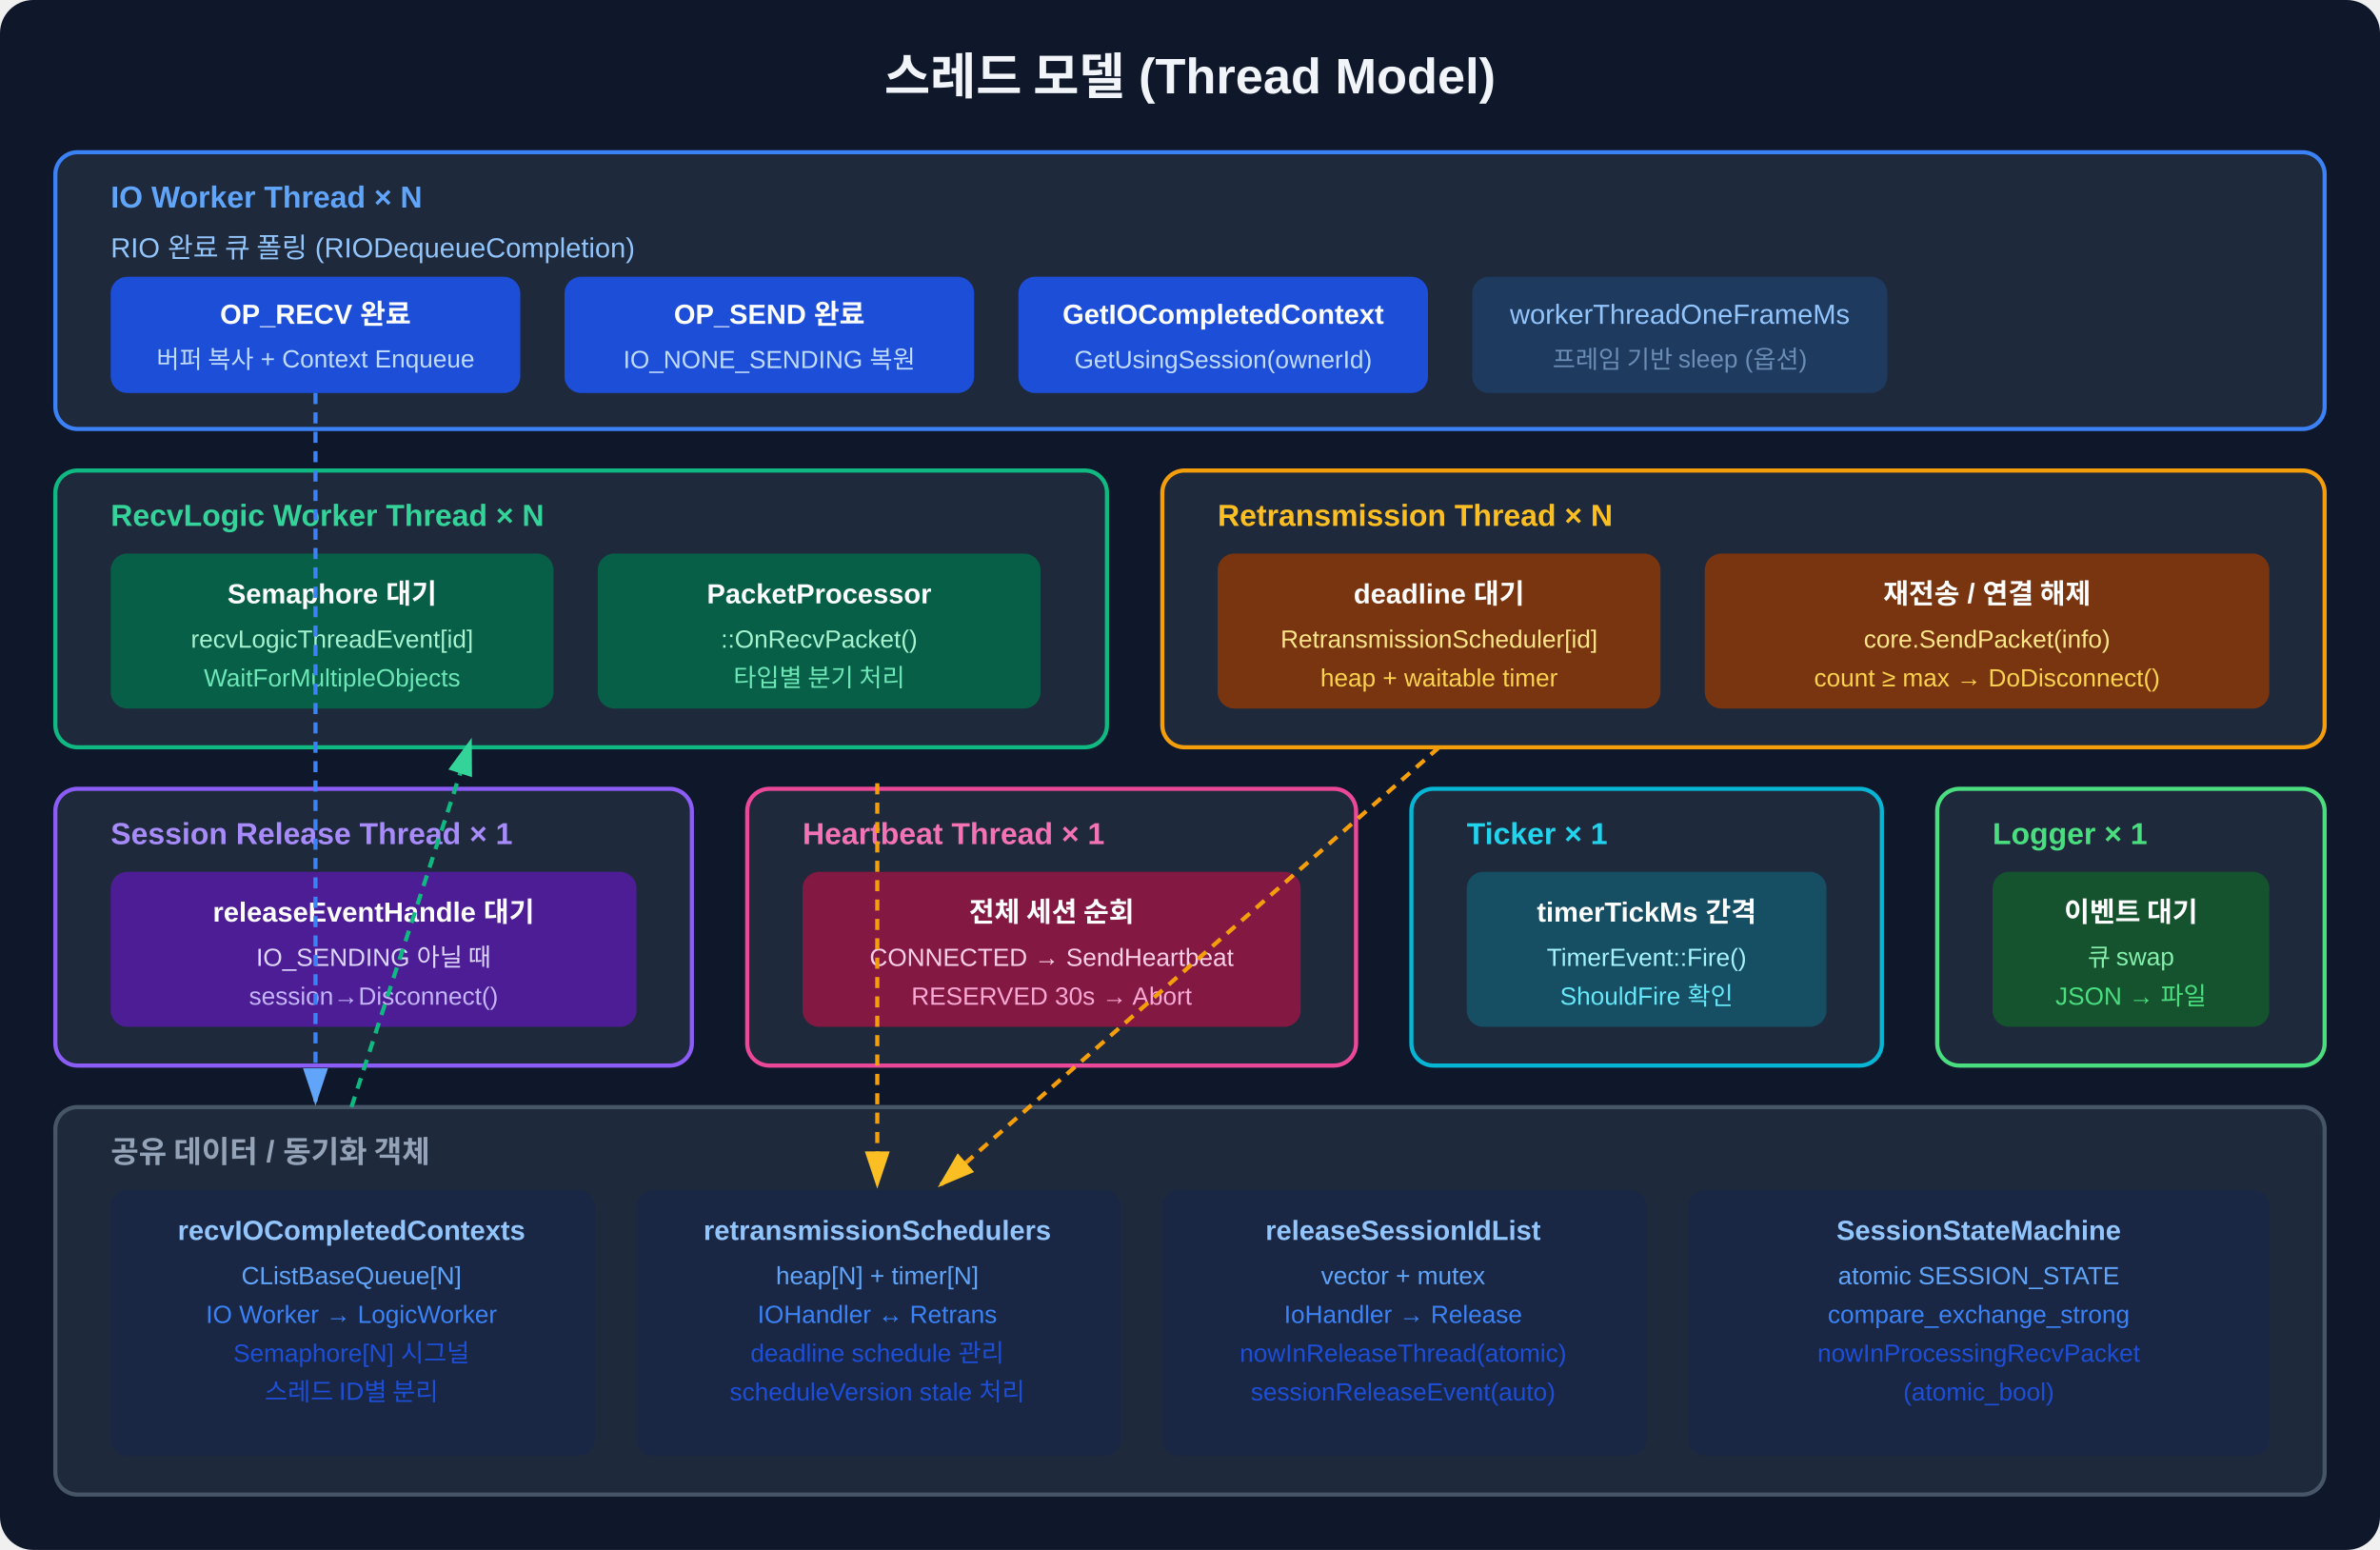
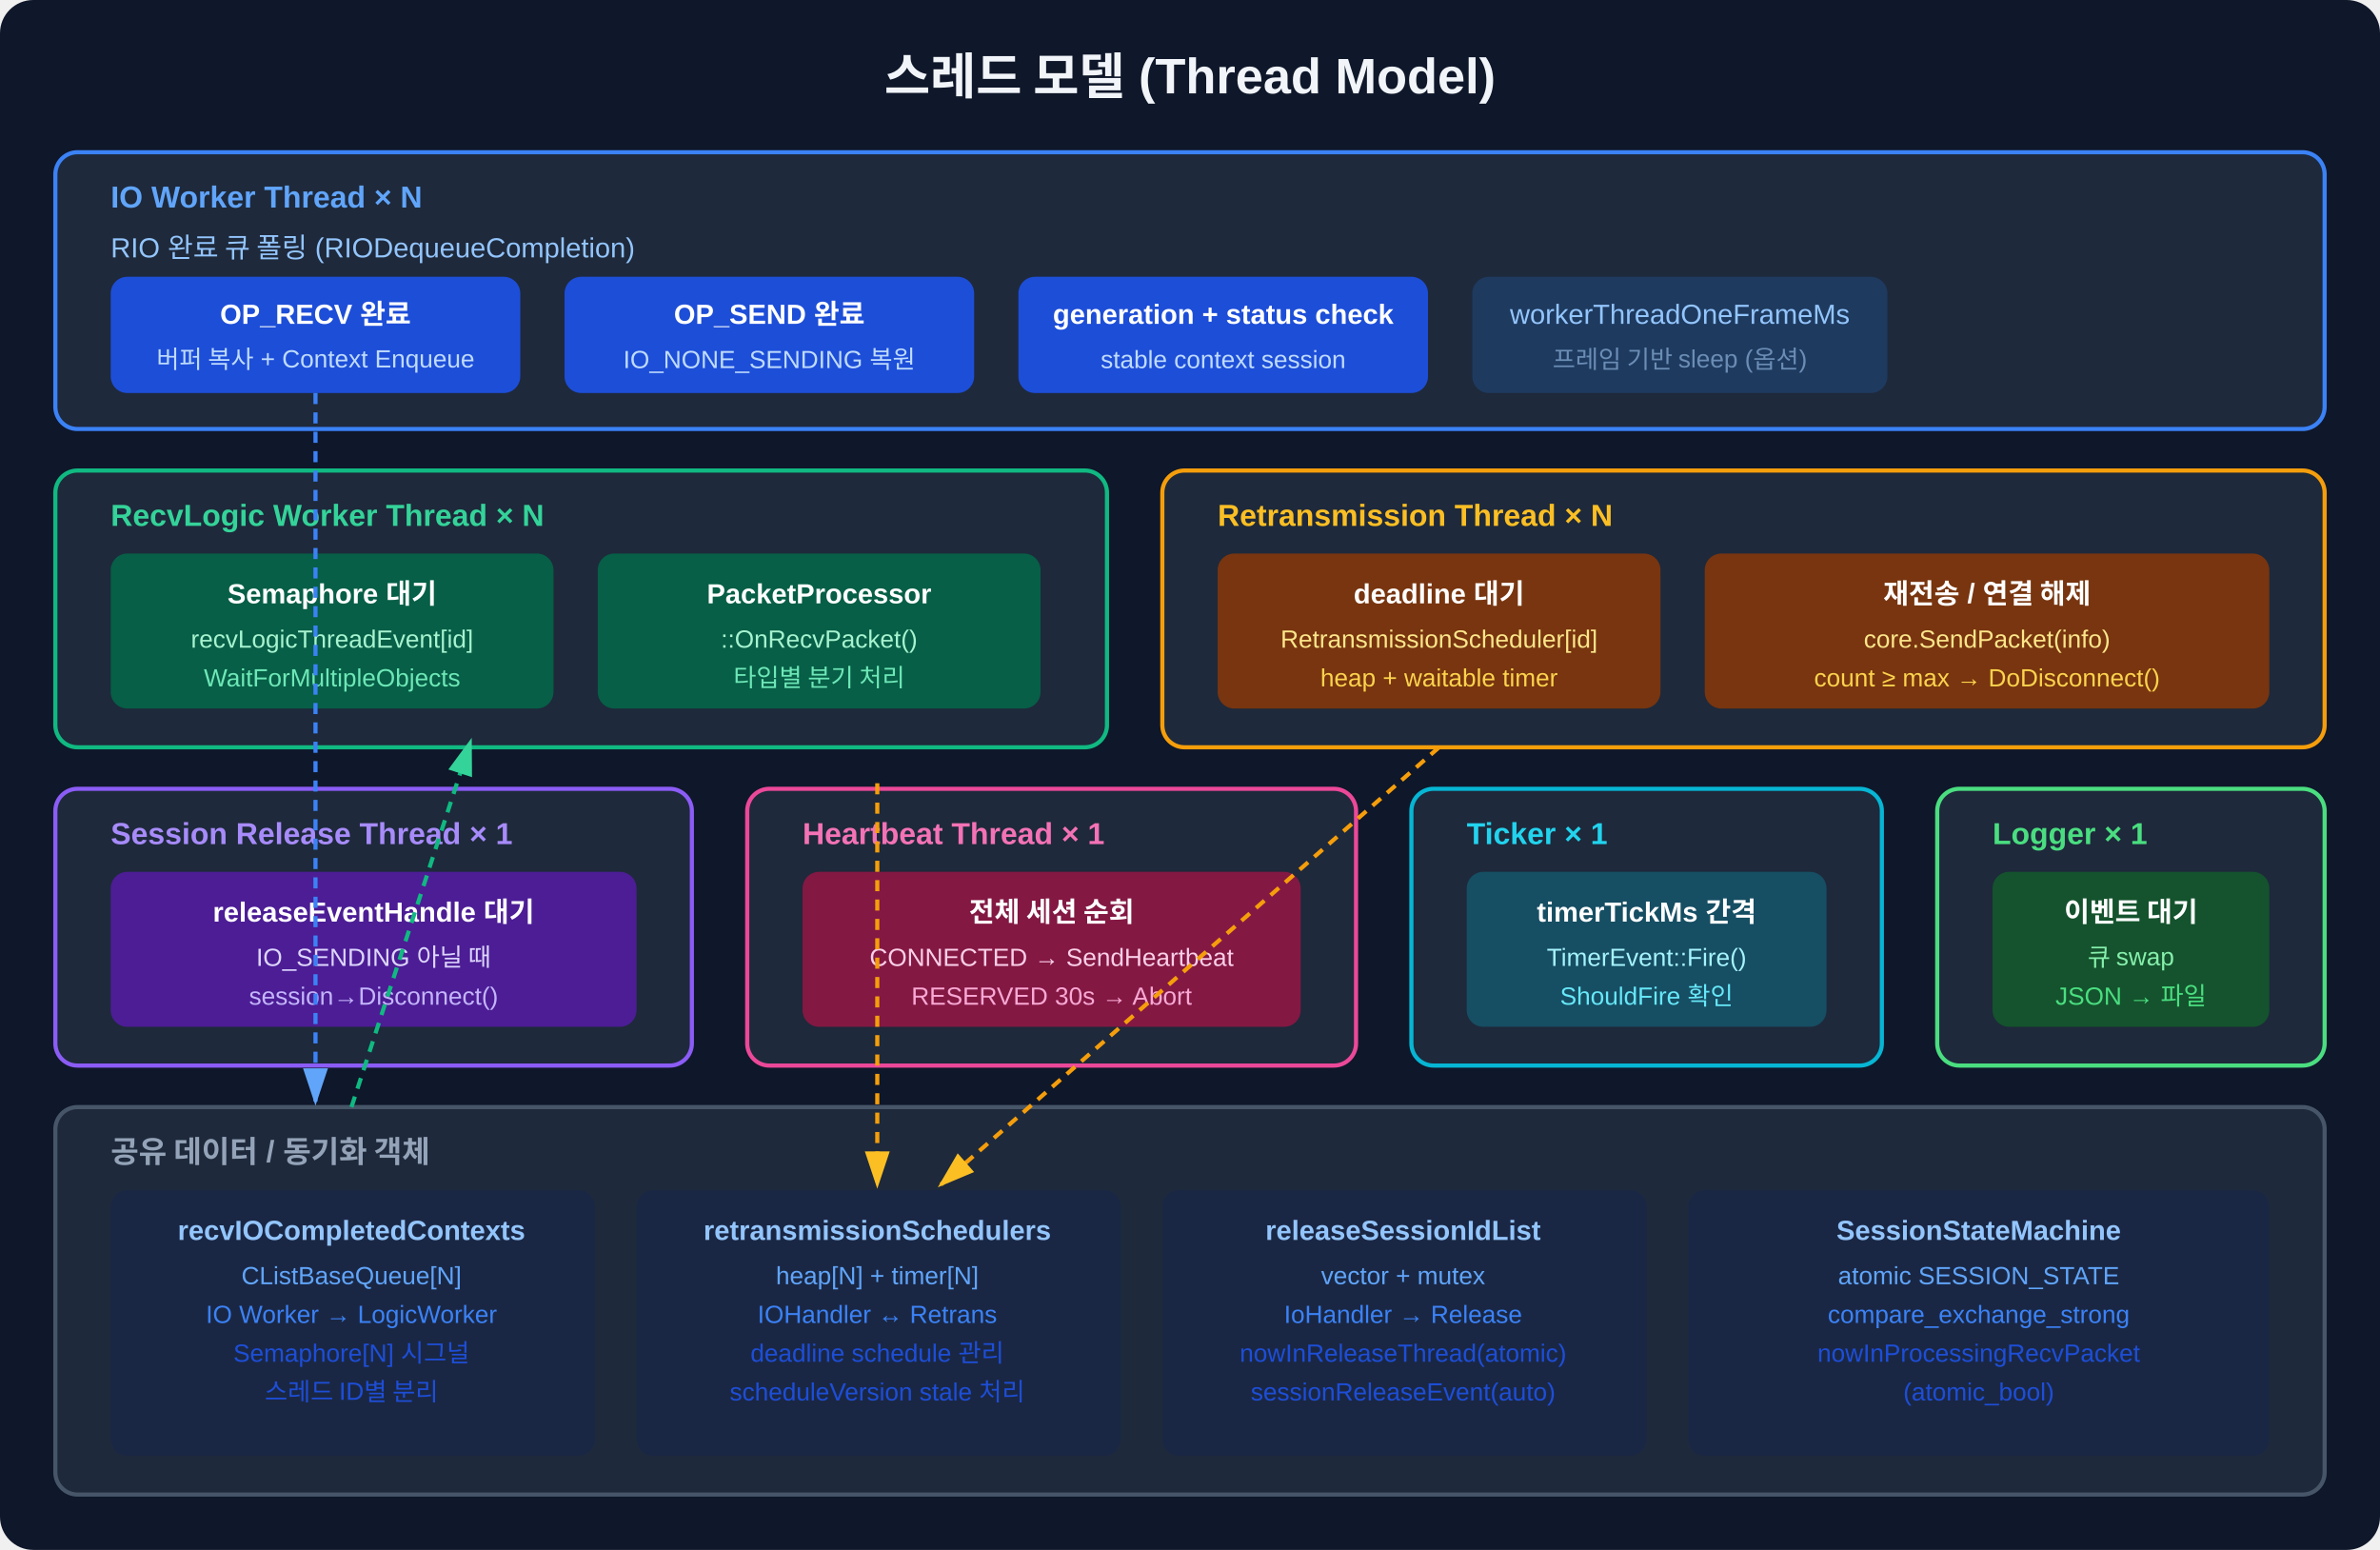
<svg xmlns="http://www.w3.org/2000/svg" viewBox="0 0 860 560" font-family="'Segoe UI', Arial, sans-serif">
  <defs>
    <marker id="arr" markerWidth="9" markerHeight="6" refX="8" refY="3" orient="auto">
      <polygon points="0 0, 9 3, 0 6" fill="#6b7280" />
    </marker>
    <marker id="arr-b" markerWidth="9" markerHeight="6" refX="8" refY="3" orient="auto">
      <polygon points="0 0, 9 3, 0 6" fill="#60a5fa" />
    </marker>
    <marker id="arr-g" markerWidth="9" markerHeight="6" refX="8" refY="3" orient="auto">
      <polygon points="0 0, 9 3, 0 6" fill="#34d399" />
    </marker>
    <marker id="arr-y" markerWidth="9" markerHeight="6" refX="8" refY="3" orient="auto">
      <polygon points="0 0, 9 3, 0 6" fill="#fbbf24" />
    </marker>
  </defs>
  <rect width="860" height="560" fill="#0f172a" rx="12" />
  <text x="430" y="34" text-anchor="middle" font-size="18" font-weight="700" fill="#f1f5f9">스레드 모델 (Thread Model)</text>
  <rect x="20" y="55" width="820" height="100" rx="8" fill="#1e293b" stroke="#3b82f6" stroke-width="1.5" />
  <text x="40" y="75" font-size="11" font-weight="700" fill="#60a5fa">IO Worker Thread × N</text>
  <text x="40" y="93" font-size="10" fill="#93c5fd">RIO 완료 큐 폴링 (RIODequeueCompletion)</text>
  <rect x="40" y="100" width="148" height="42" rx="6" fill="#1d4ed8" />
  <text x="114" y="117" text-anchor="middle" font-size="10" font-weight="600" fill="#fff">OP_RECV 완료</text>
  <text x="114" y="133" text-anchor="middle" font-size="9" fill="#bfdbfe">버퍼 복사 + Context Enqueue</text>
  <rect x="204" y="100" width="148" height="42" rx="6" fill="#1d4ed8" />
  <text x="278" y="117" text-anchor="middle" font-size="10" font-weight="600" fill="#fff">OP_SEND 완료</text>
  <text x="278" y="133" text-anchor="middle" font-size="9" fill="#bfdbfe">IO_NONE_SENDING 복원</text>
  <rect x="368" y="100" width="148" height="42" rx="6" fill="#1d4ed8" />
-   <text x="442" y="117" text-anchor="middle" font-size="10" font-weight="600" fill="#fff">GetIOCompletedContext</text>
-   <text x="442" y="133" text-anchor="middle" font-size="9" fill="#bfdbfe">GetUsingSession(ownerId)</text>
+   <text x="442" y="117" text-anchor="middle" font-size="10" font-weight="600" fill="#fff">generation + status check</text>
+   <text x="442" y="133" text-anchor="middle" font-size="9" fill="#bfdbfe">stable context session</text>
  <rect x="532" y="100" width="150" height="42" rx="6" fill="#1e3a5f" />
  <text x="607" y="117" text-anchor="middle" font-size="10" fill="#93c5fd">workerThreadOneFrameMs</text>
  <text x="607" y="133" text-anchor="middle" font-size="9" fill="#6b8db5">프레임 기반 sleep (옵션)</text>
  <rect x="20" y="170" width="380" height="100" rx="8" fill="#1e293b" stroke="#10b981" stroke-width="1.5" />
  <text x="40" y="190" font-size="11" font-weight="700" fill="#34d399">RecvLogic Worker Thread × N</text>
  <rect x="40" y="200" width="160" height="56" rx="6" fill="#065f46" />
  <text x="120" y="218" text-anchor="middle" font-size="10" font-weight="600" fill="#fff">Semaphore 대기</text>
  <text x="120" y="234" text-anchor="middle" font-size="9" fill="#a7f3d0">recvLogicThreadEvent[id]</text>
  <text x="120" y="248" text-anchor="middle" font-size="9" fill="#6ee7b7">WaitForMultipleObjects</text>
  <rect x="216" y="200" width="160" height="56" rx="6" fill="#065f46" />
  <text x="296" y="218" text-anchor="middle" font-size="10" font-weight="600" fill="#fff">PacketProcessor</text>
  <text x="296" y="234" text-anchor="middle" font-size="9" fill="#a7f3d0">::OnRecvPacket()</text>
  <text x="296" y="248" text-anchor="middle" font-size="9" fill="#6ee7b7">타입별 분기 처리</text>
  <rect x="420" y="170" width="420" height="100" rx="8" fill="#1e293b" stroke="#f59e0b" stroke-width="1.5" />
  <text x="440" y="190" font-size="11" font-weight="700" fill="#fbbf24">Retransmission Thread × N</text>
  <rect x="440" y="200" width="160" height="56" rx="6" fill="#78350f" />
  <text x="520" y="218" text-anchor="middle" font-size="10" font-weight="600" fill="#fff">deadline 대기</text>
  <text x="520" y="234" text-anchor="middle" font-size="9" fill="#fde68a">RetransmissionScheduler[id]</text>
  <text x="520" y="248" text-anchor="middle" font-size="9" fill="#fcd34d">heap + waitable timer</text>
  <rect x="616" y="200" width="204" height="56" rx="6" fill="#78350f" />
  <text x="718" y="218" text-anchor="middle" font-size="10" font-weight="600" fill="#fff">재전송 / 연결 해제</text>
  <text x="718" y="234" text-anchor="middle" font-size="9" fill="#fde68a">core.SendPacket(info)</text>
  <text x="718" y="248" text-anchor="middle" font-size="9" fill="#fcd34d">count ≥ max → DoDisconnect()</text>
  <rect x="20" y="285" width="230" height="100" rx="8" fill="#1e293b" stroke="#8b5cf6" stroke-width="1.5" />
  <text x="40" y="305" font-size="11" font-weight="700" fill="#a78bfa">Session Release Thread × 1</text>
  <rect x="40" y="315" width="190" height="56" rx="6" fill="#4c1d95" />
  <text x="135" y="333" text-anchor="middle" font-size="10" font-weight="600" fill="#fff">releaseEventHandle 대기</text>
  <text x="135" y="349" text-anchor="middle" font-size="9" fill="#ddd6fe">IO_SENDING 아닐 때</text>
  <text x="135" y="363" text-anchor="middle" font-size="9" fill="#c4b5fd">session→Disconnect()</text>
  <rect x="270" y="285" width="220" height="100" rx="8" fill="#1e293b" stroke="#ec4899" stroke-width="1.5" />
  <text x="290" y="305" font-size="11" font-weight="700" fill="#f472b6">Heartbeat Thread × 1</text>
  <rect x="290" y="315" width="180" height="56" rx="6" fill="#831843" />
  <text x="380" y="333" text-anchor="middle" font-size="10" font-weight="600" fill="#fff">전체 세션 순회</text>
  <text x="380" y="349" text-anchor="middle" font-size="9" fill="#fbcfe8">CONNECTED → SendHeartbeat</text>
  <text x="380" y="363" text-anchor="middle" font-size="9" fill="#f9a8d4">RESERVED 30s → Abort</text>
  <rect x="510" y="285" width="170" height="100" rx="8" fill="#1e293b" stroke="#06b6d4" stroke-width="1.5" />
  <text x="530" y="305" font-size="11" font-weight="700" fill="#22d3ee">Ticker × 1</text>
  <rect x="530" y="315" width="130" height="56" rx="6" fill="#164e63" />
  <text x="595" y="333" text-anchor="middle" font-size="10" font-weight="600" fill="#fff">timerTickMs 간격</text>
  <text x="595" y="349" text-anchor="middle" font-size="9" fill="#a5f3fc">TimerEvent::Fire()</text>
  <text x="595" y="363" text-anchor="middle" font-size="9" fill="#67e8f9">ShouldFire 확인</text>
  <rect x="700" y="285" width="140" height="100" rx="8" fill="#1e293b" stroke="#4ade80" stroke-width="1.5" />
  <text x="720" y="305" font-size="11" font-weight="700" fill="#4ade80">Logger × 1</text>
  <rect x="720" y="315" width="100" height="56" rx="6" fill="#14532d" />
  <text x="770" y="333" text-anchor="middle" font-size="10" font-weight="600" fill="#fff">이벤트 대기</text>
  <text x="770" y="349" text-anchor="middle" font-size="9" fill="#86efac">큐 swap</text>
  <text x="770" y="363" text-anchor="middle" font-size="9" fill="#4ade80">JSON → 파일</text>
  <rect x="20" y="400" width="820" height="140" rx="8" fill="#1e293b" stroke="#475569" stroke-width="1.5" />
  <text x="40" y="420" font-size="11" font-weight="700" fill="#94a3b8">공유 데이터 / 동기화 객체</text>
  <rect x="40" y="430" width="175" height="96" rx="6" fill="#1a2744" />
  <text x="127" y="448" text-anchor="middle" font-size="10" font-weight="600" fill="#93c5fd">recvIOCompletedContexts</text>
  <text x="127" y="464" text-anchor="middle" font-size="9" fill="#60a5fa">CListBaseQueue[N]</text>
  <text x="127" y="478" text-anchor="middle" font-size="9" fill="#3b82f6">IO Worker → LogicWorker</text>
  <text x="127" y="492" text-anchor="middle" font-size="9" fill="#1d4ed8">Semaphore[N] 시그널</text>
  <text x="127" y="506" text-anchor="middle" font-size="9" fill="#1d4ed8">스레드 ID별 분리</text>
  <rect x="230" y="430" width="175" height="96" rx="6" fill="#1a2744" />
  <text x="317" y="448" text-anchor="middle" font-size="10" font-weight="600" fill="#93c5fd">retransmissionSchedulers</text>
  <text x="317" y="464" text-anchor="middle" font-size="9" fill="#60a5fa">heap[N] + timer[N]</text>
  <text x="317" y="478" text-anchor="middle" font-size="9" fill="#3b82f6">IOHandler ↔ Retrans</text>
  <text x="317" y="492" text-anchor="middle" font-size="9" fill="#1d4ed8">deadline schedule 관리</text>
  <text x="317" y="506" text-anchor="middle" font-size="9" fill="#1d4ed8">scheduleVersion stale 처리</text>
  <rect x="420" y="430" width="175" height="96" rx="6" fill="#1a2744" />
  <text x="507" y="448" text-anchor="middle" font-size="10" font-weight="600" fill="#93c5fd">releaseSessionIdList</text>
  <text x="507" y="464" text-anchor="middle" font-size="9" fill="#60a5fa">vector + mutex</text>
  <text x="507" y="478" text-anchor="middle" font-size="9" fill="#3b82f6">IoHandler → Release</text>
  <text x="507" y="492" text-anchor="middle" font-size="9" fill="#1d4ed8">nowInReleaseThread(atomic)</text>
  <text x="507" y="506" text-anchor="middle" font-size="9" fill="#1d4ed8">sessionReleaseEvent(auto)</text>
  <rect x="610" y="430" width="210" height="96" rx="6" fill="#1a2744" />
  <text x="715" y="448" text-anchor="middle" font-size="10" font-weight="600" fill="#93c5fd">SessionStateMachine</text>
  <text x="715" y="464" text-anchor="middle" font-size="9" fill="#60a5fa">atomic SESSION_STATE</text>
  <text x="715" y="478" text-anchor="middle" font-size="9" fill="#3b82f6">compare_exchange_strong</text>
  <text x="715" y="492" text-anchor="middle" font-size="9" fill="#1d4ed8">nowInProcessingRecvPacket</text>
  <text x="715" y="506" text-anchor="middle" font-size="9" fill="#1d4ed8">(atomic_bool)</text>
  <line x1="114" y1="142" x2="114" y2="398" stroke="#3b82f6" stroke-width="1.5" stroke-dasharray="4,3" marker-end="url(#arr-b)" />
  <line x1="127" y1="400" x2="170" y2="268" stroke="#10b981" stroke-width="1.5" stroke-dasharray="4,3" marker-end="url(#arr-g)" />
  <line x1="317" y1="283" x2="317" y2="428" stroke="#f59e0b" stroke-width="1.5" stroke-dasharray="4,3" marker-end="url(#arr-y)" />
  <line x1="520" y1="270" x2="340" y2="428" stroke="#f59e0b" stroke-width="1.5" stroke-dasharray="4,3" marker-end="url(#arr-y)" />
</svg>
